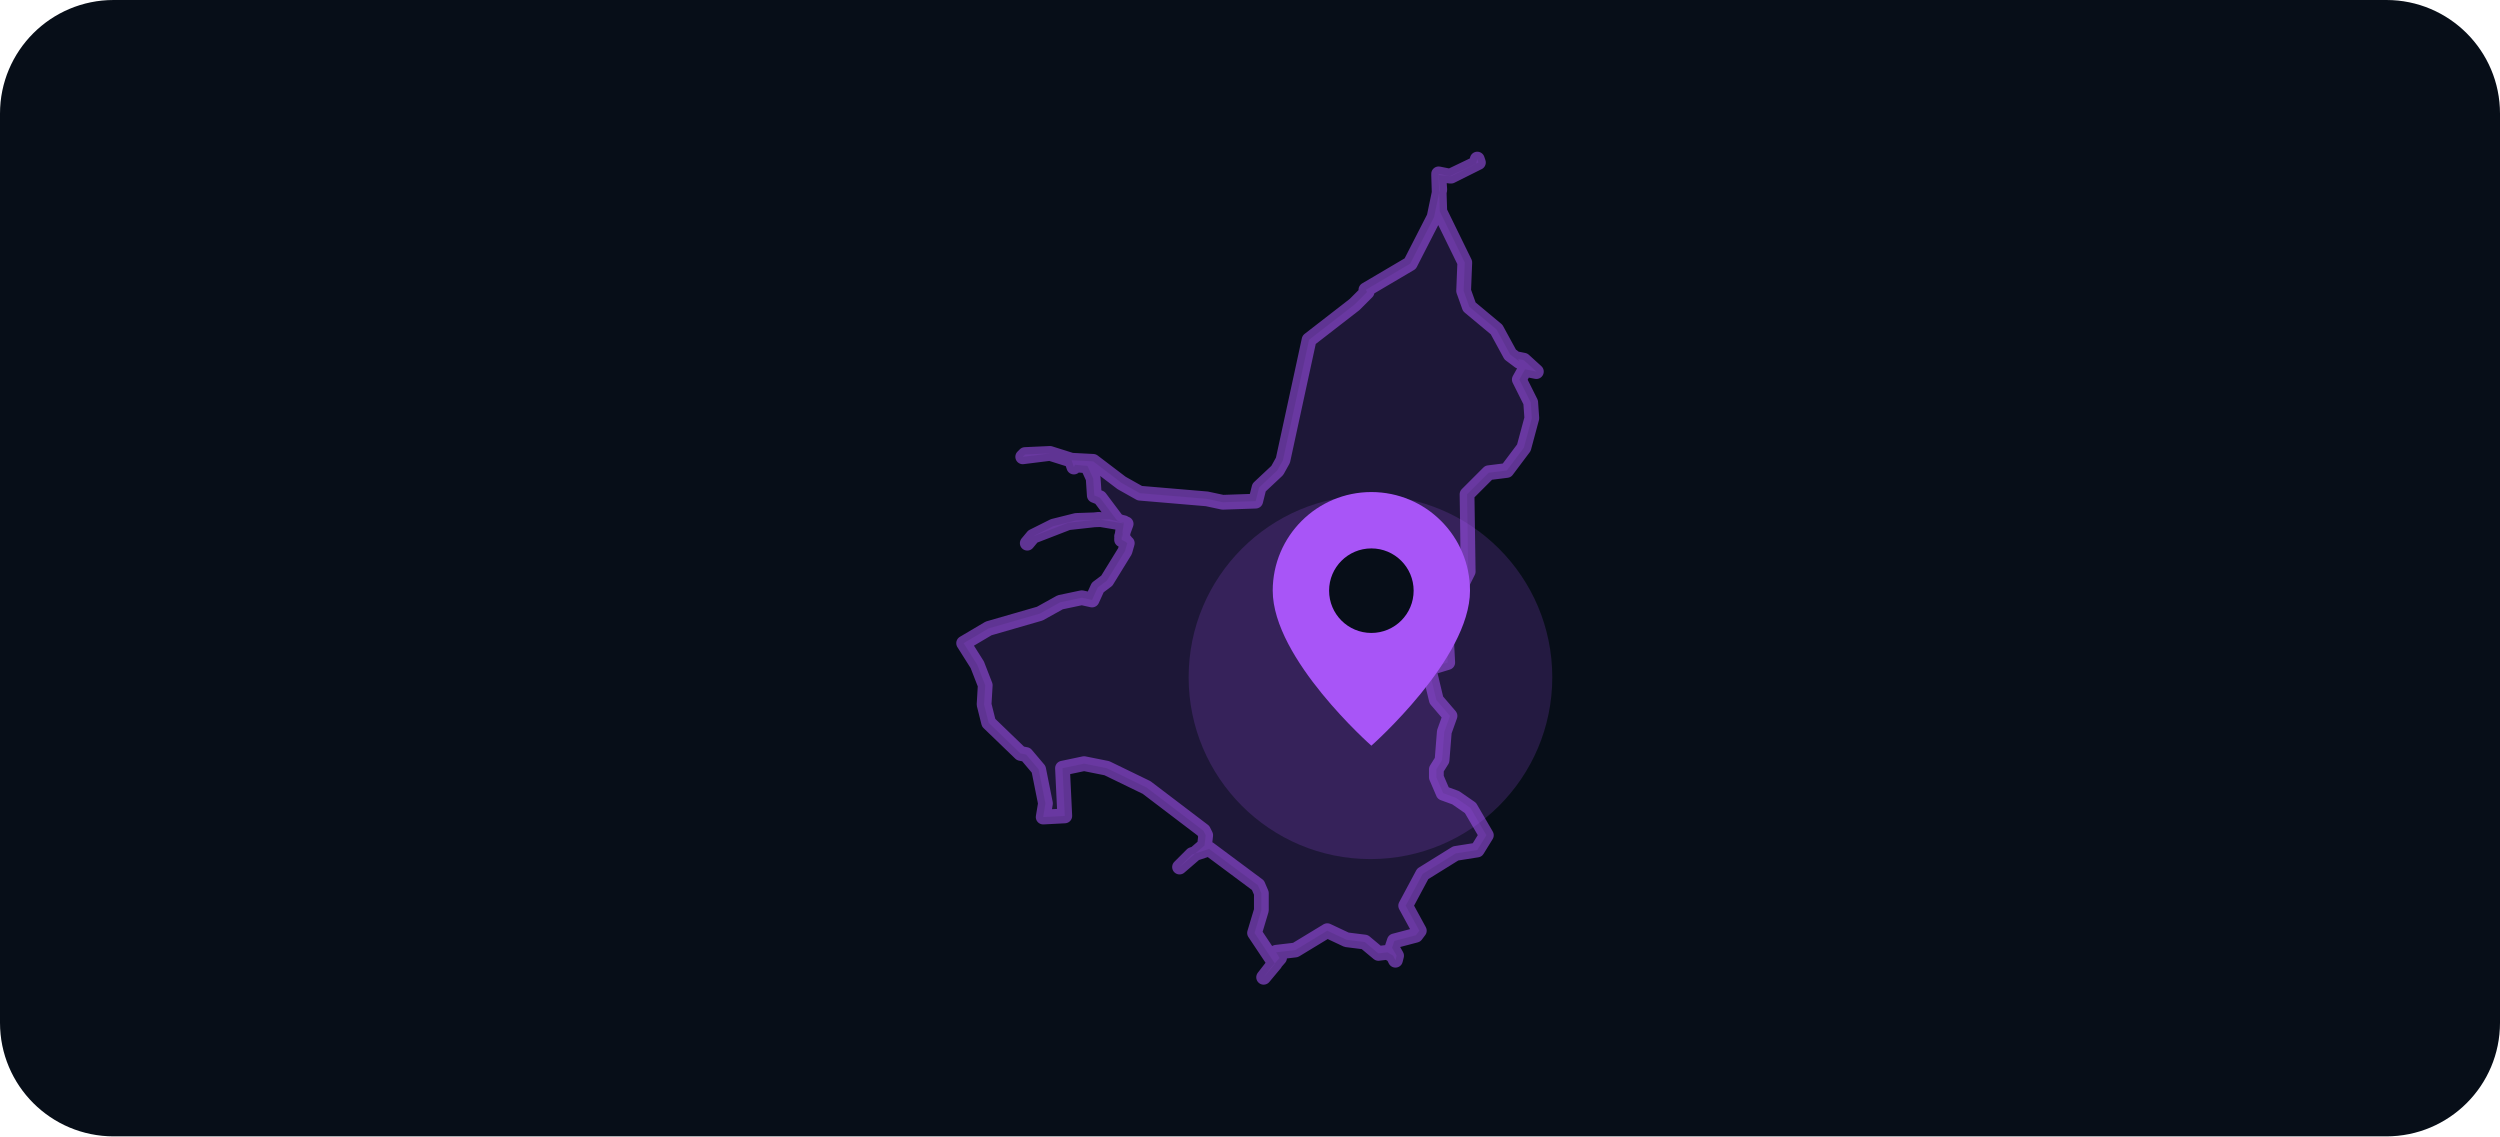
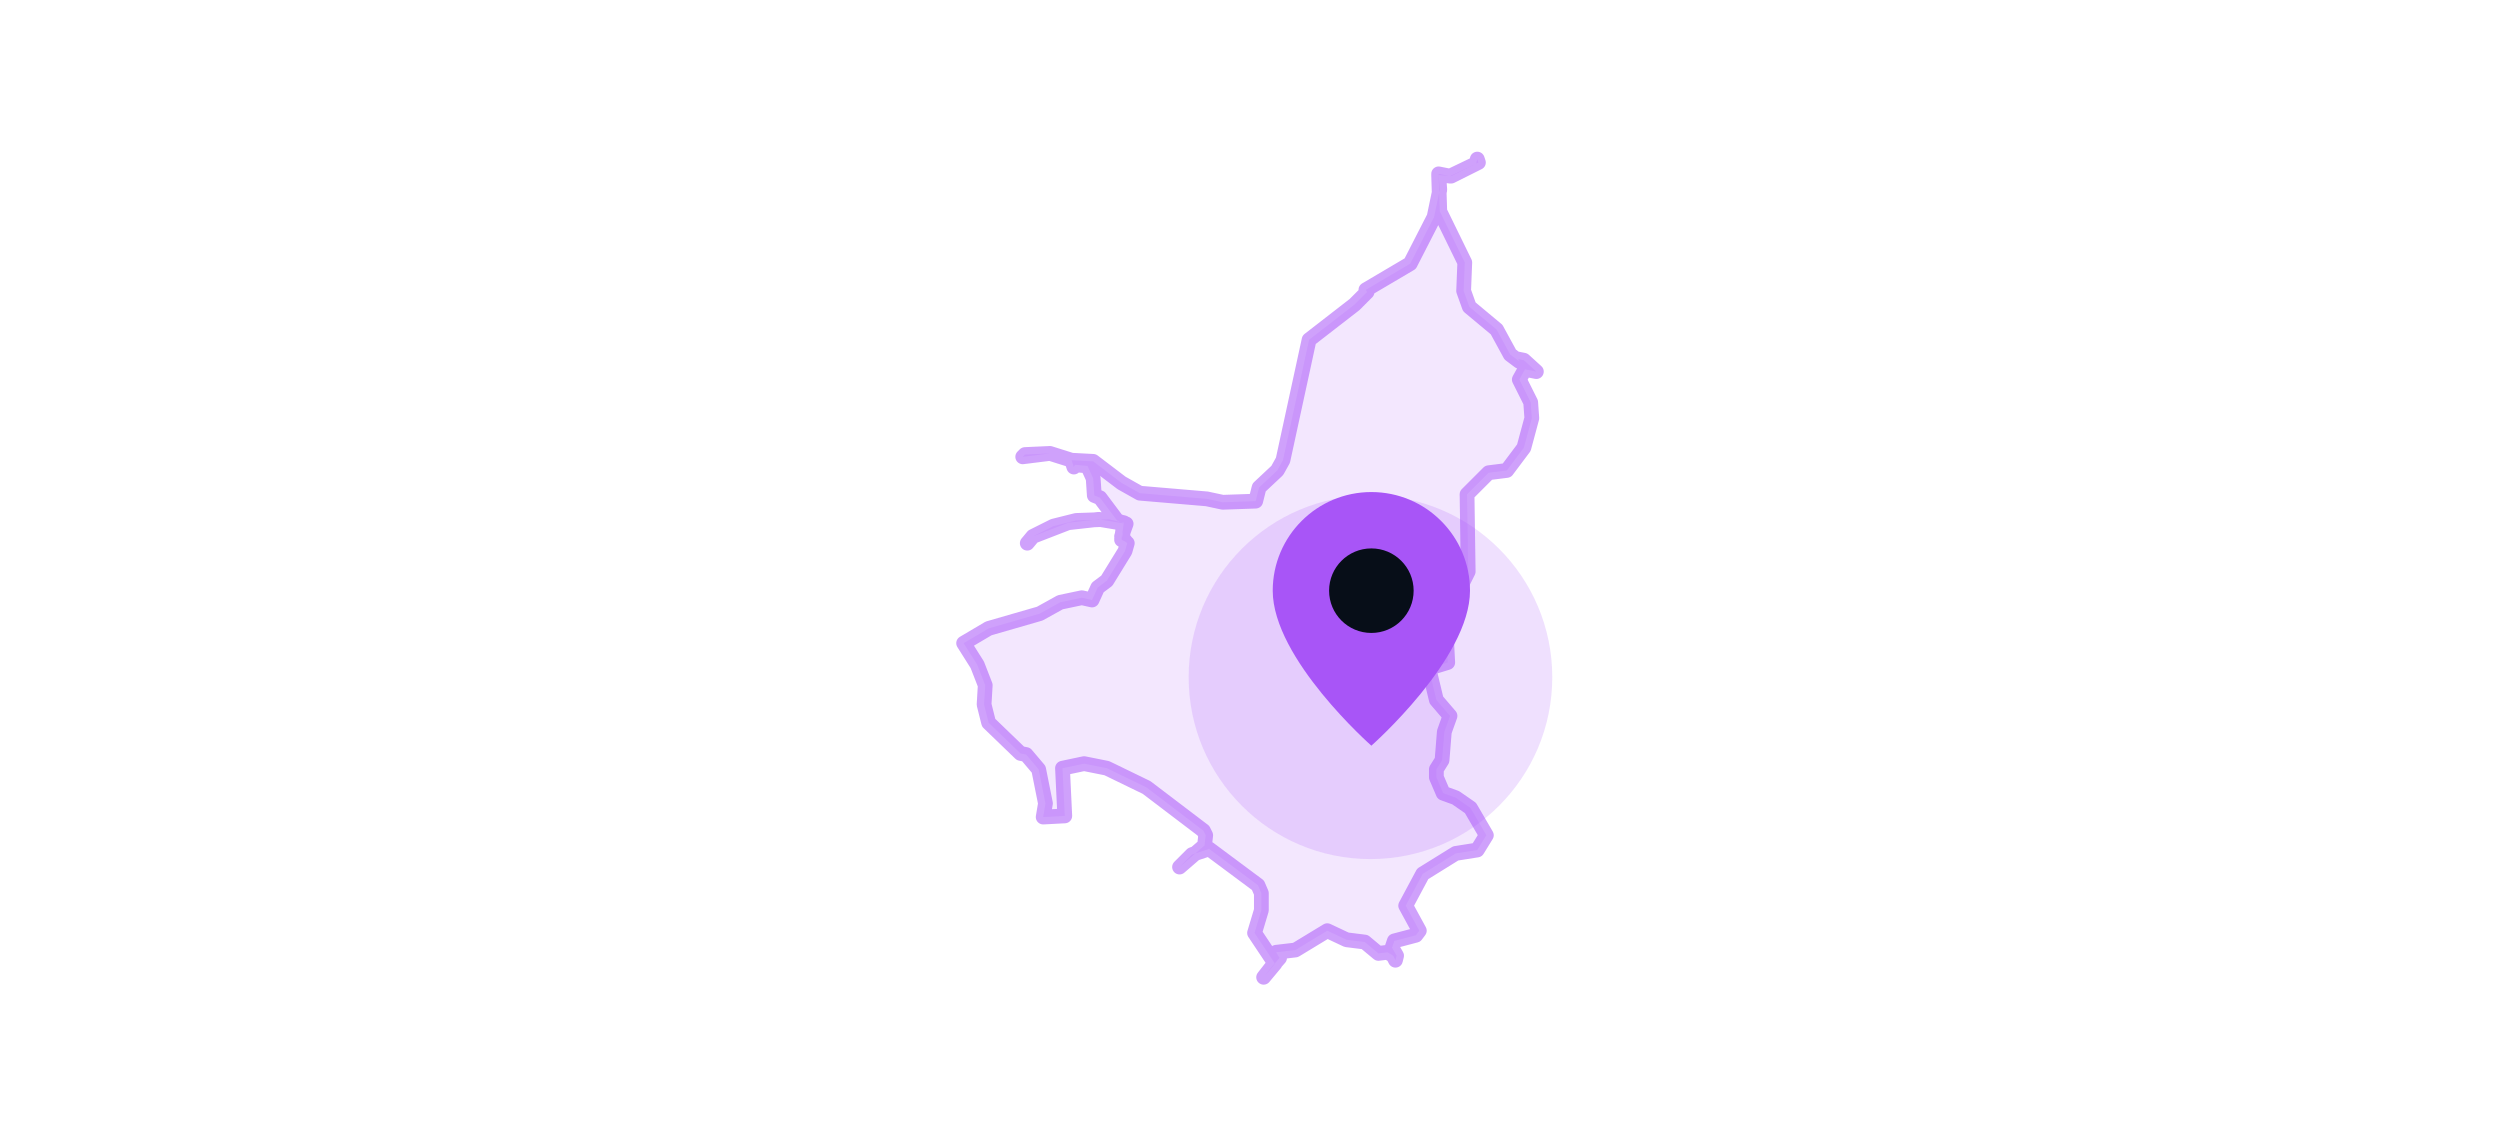
<svg xmlns="http://www.w3.org/2000/svg" width="220" height="100" viewBox="0 0 220 100">
-   <rect width="220" height="100" rx="10" fill="#070e18" />
  <path d="M 111.2 86.0 L 112.2 84.8 L 110.4 82.1 L 111.0 80.1 L 111.0 78.6 L 110.7 77.9 L 106.4 74.7 L 104.9 75.2 L 103.8 76.3 L 106.0 74.4 L 106.1 73.5 L 105.9 73.1 L 100.9 69.3 L 97.4 67.6 L 95.4 67.2 L 93.5 67.6 L 93.7 71.8 L 91.8 71.9 L 92.0 70.7 L 91.4 67.7 L 90.3 66.4 L 89.8 66.3 L 87.0 63.6 L 86.6 62.0 L 86.7 60.3 L 86.0 58.5 L 84.8 56.6 L 87.0 55.3 L 91.5 54.0 L 93.3 53.0 L 95.2 52.6 L 96.1 52.8 L 96.6 51.7 L 97.4 51.1 L 99.0 48.5 L 99.2 47.8 L 98.7 47.4 L 98.9 46.0 L 97.6 45.7 L 94.7 45.8 L 92.7 46.3 L 90.9 47.2 L 90.4 47.8 L 90.9 47.2 L 94.0 46.0 L 96.7 45.7 L 99.1 46.1 L 98.7 47.2 L 99.1 47.7 L 98.7 47.5 L 99.0 46.1 L 98.3 45.8 L 96.8 43.8 L 96.3 43.6 L 96.2 42.1 L 95.7 41.0 L 94.6 40.9 L 94.5 41.1 L 94.3 40.5 L 92.4 39.9 L 90.2 40.0 L 90.0 40.2 L 92.4 39.9 L 94.3 40.5 L 96.2 40.6 L 98.7 42.5 L 100.3 43.4 L 106.2 43.9 L 107.6 44.2 L 110.5 44.1 L 110.8 42.9 L 112.4 41.4 L 112.9 40.5 L 115.2 29.9 L 119.2 26.8 L 120.3 25.7 L 120.2 25.5 L 124.1 23.2 L 126.2 19.1 L 126.7 16.7 L 126.6 15.3 L 127.6 15.5 L 130.1 14.3 L 130.0 14.0 L 129.9 14.4 L 127.7 15.5 L 126.6 15.4 L 126.7 18.6 L 128.9 23.1 L 128.8 25.6 L 129.3 27.0 L 131.7 29.0 L 132.9 31.2 L 133.7 31.8 L 133.6 31.6 L 134.1 31.7 L 135.2 32.7 L 134.2 32.5 L 133.7 33.4 L 134.7 35.4 L 134.8 36.8 L 134.1 39.4 L 132.6 41.4 L 131.0 41.6 L 129.1 43.5 L 129.2 50.3 L 128.5 51.7 L 127.3 56.4 L 127.4 58.3 L 126.1 58.7 L 125.8 59.1 L 126.4 61.6 L 127.6 63.0 L 127.1 64.4 L 126.9 66.9 L 126.4 67.7 L 126.4 68.4 L 127.0 69.8 L 128.1 70.2 L 129.4 71.1 L 130.8 73.5 L 130.0 74.8 L 128.1 75.1 L 125.2 76.9 L 123.7 79.7 L 124.9 81.9 L 124.6 82.3 L 122.7 82.8 L 122.5 83.4 L 122.9 84.1 L 122.8 84.5 L 122.6 84.1 L 122.1 83.8 L 121.3 83.9 L 120.1 82.9 L 118.5 82.7 L 116.8 81.9 L 114.0 83.6 L 112.3 83.8 L 112.6 84.3 L 111.9 85.1 Z" fill="#a855f7" fill-opacity="0.14" stroke="#a855f7" stroke-width="1.3" stroke-opacity="0.55" stroke-linejoin="round" />
  <circle cx="120.6" cy="59.6" r="16" fill="#a855f7" opacity="0.18" />
  <g transform="translate(112.0,43.3) scale(0.62)">
    <path d="M14 0C6.27 0 0 6.27 0 14c0 9.67 14 22 14 22S28 23.67 28 14C28 6.27 21.73 0 14 0z" fill="#a855f7" />
    <circle cx="14" cy="14" r="6" fill="#070e18" />
  </g>
</svg>
